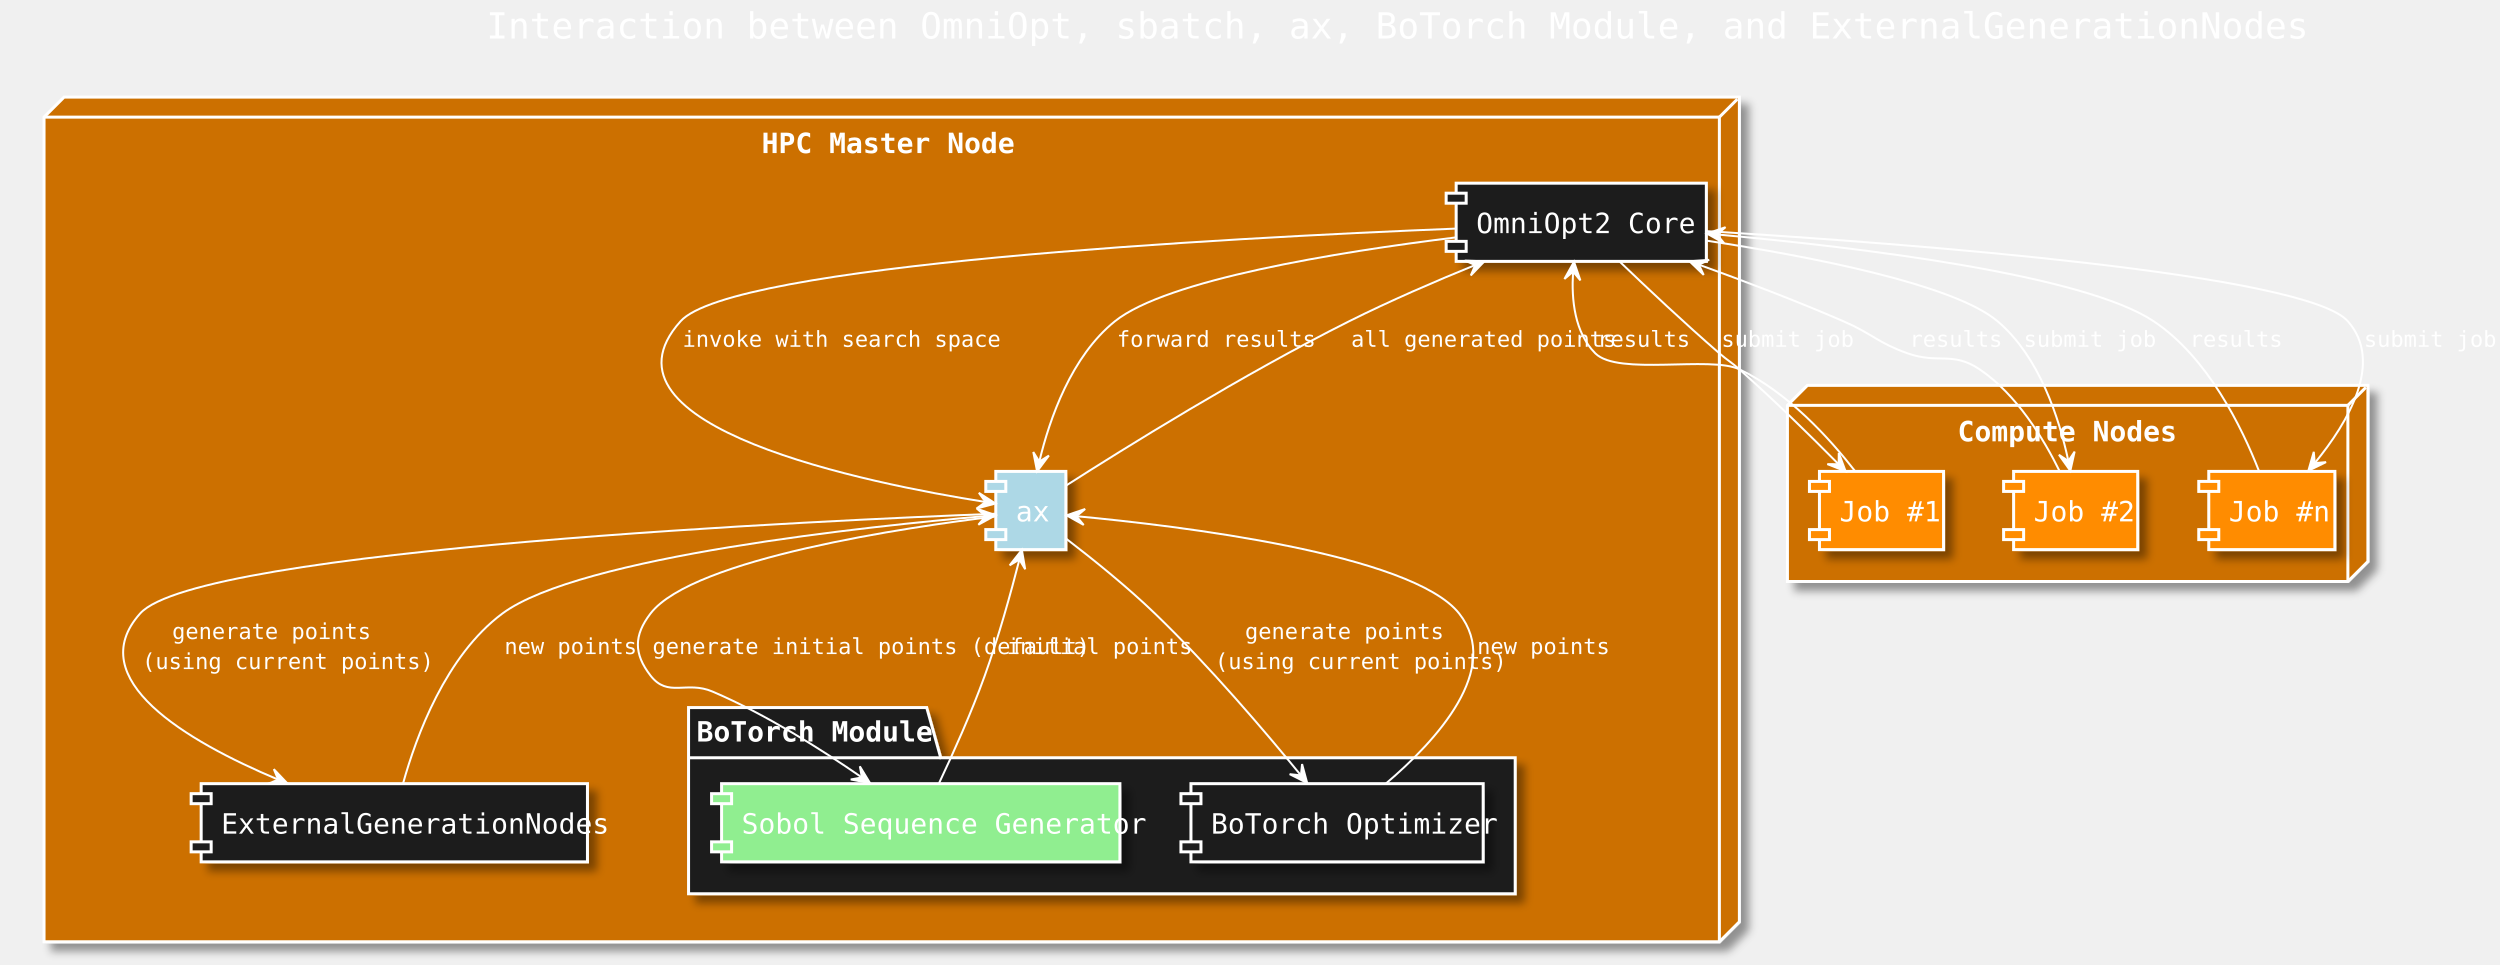
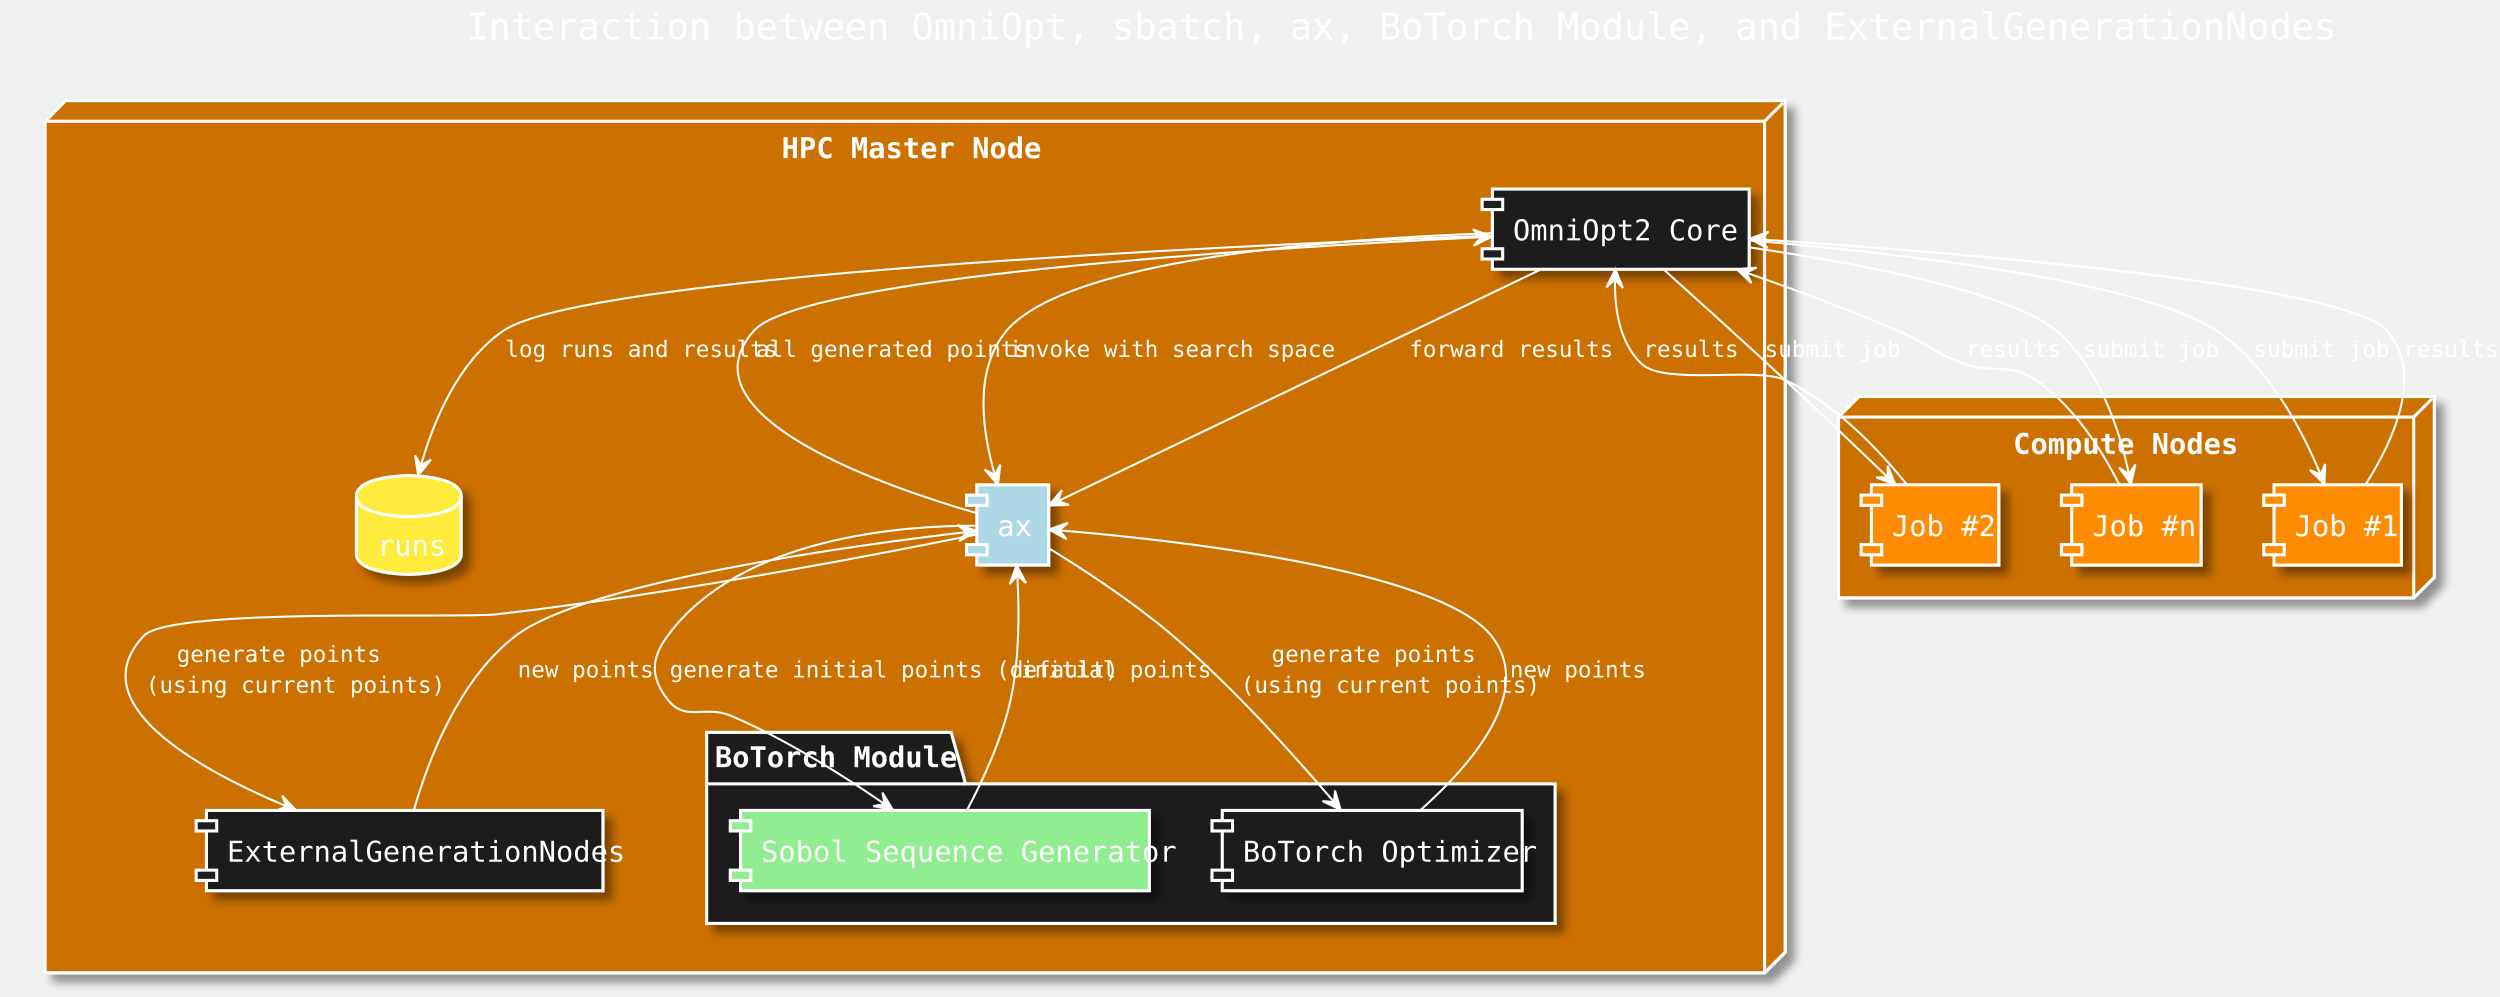
- <svg xmlns="http://www.w3.org/2000/svg" contentScriptType="application/ecmascript" contentStyleType="text/css" height="482px" preserveAspectRatio="none" style="width:1249px;height:482px;background:#000000;" version="1.1" viewBox="0 0 1249 482" width="1249px" zoomAndPan="magnify">
+ <svg xmlns="http://www.w3.org/2000/svg" contentScriptType="application/ecmascript" contentStyleType="text/css" height="485px" preserveAspectRatio="none" style="width:1217px;height:485px;background:#000000;" version="1.1" viewBox="0 0 1217 485" width="1217px" zoomAndPan="magnify">
  <defs>
-     <filter height="300%" id="f1tculja9r3y1k" width="300%" x="-1" y="-1">
+     <filter height="300%" id="f1m0fmux28kxao" width="300%" x="-1" y="-1">
      <feGaussianBlur result="blurOut" stdDeviation="2.0" />
      <feColorMatrix in="blurOut" result="blurOut2" type="matrix" values="0 0 0 0 0 0 0 0 0 0 0 0 0 0 0 0 0 0 .4 0" />
      <feOffset dx="4.0" dy="4.0" in="blurOut2" result="blurOut3" />
      <feBlend in="SourceGraphic" in2="blurOut3" mode="normal" />
    </filter>
  </defs>
  <g>
-     <text fill="#FFFFFF" font-family="Monospace" font-size="18" lengthAdjust="spacingAndGlyphs" textLength="770" x="243" y="19.242">Interaction between OmniOpt, sbatch, ax, BoTorch Module, and ExternalGenerationNodes</text>
-     <polygon fill="#CC7000" filter="url(#f1tculja9r3y1k)" points="22,58.516,32,48.516,869,48.516,869,460.516,859,470.516,22,470.516,22,58.516" style="stroke: #FFFFFF; stroke-width: 1.5;" />
-     <line style="stroke: #FFFFFF; stroke-width: 1.5;" x1="859" x2="868" y1="58.516" y2="49.516" />
-     <line style="stroke: #FFFFFF; stroke-width: 1.5;" x1="22" x2="859" y1="58.516" y2="58.516" />
-     <line style="stroke: #FFFFFF; stroke-width: 1.5;" x1="859" x2="859" y1="58.516" y2="470.516" />
-     <text fill="#FFFFFF" font-family="Monospace" font-size="14" font-weight="bold" lengthAdjust="spacingAndGlyphs" textLength="122" x="380.5" y="76.482">HPC Master Node</text>
-     <polygon fill="#1E1E1E" filter="url(#f1tculja9r3y1k)" points="344,353.516,463,353.516,470,378.584,757,378.584,757,446.516,344,446.516,344,353.516" style="stroke: #FFFFFF; stroke-width: 1.5;" />
-     <line style="stroke: #FFFFFF; stroke-width: 1.5;" x1="344" x2="470" y1="378.584" y2="378.584" />
-     <text fill="#FFFFFF" font-family="Monospace" font-size="14" font-weight="bold" lengthAdjust="spacingAndGlyphs" textLength="113" x="348" y="370.482">BoTorch Module</text>
-     <polygon fill="#CC7000" filter="url(#f1tculja9r3y1k)" points="893,202.516,903,192.516,1183,192.516,1183,280.516,1173,290.516,893,290.516,893,202.516" style="stroke: #FFFFFF; stroke-width: 1.5;" />
-     <line style="stroke: #FFFFFF; stroke-width: 1.5;" x1="1173" x2="1182" y1="202.516" y2="193.516" />
-     <line style="stroke: #FFFFFF; stroke-width: 1.5;" x1="893" x2="1173" y1="202.516" y2="202.516" />
-     <line style="stroke: #FFFFFF; stroke-width: 1.5;" x1="1173" x2="1173" y1="202.516" y2="290.516" />
-     <text fill="#FFFFFF" font-family="Monospace" font-size="14" font-weight="bold" lengthAdjust="spacingAndGlyphs" textLength="112" x="978" y="220.482">Compute Nodes</text>
-     <rect fill="#1E1E1E" filter="url(#f1tculja9r3y1k)" height="39.068" style="stroke: #FFFFFF; stroke-width: 1.5;" width="125" x="727.5" y="91.516" />
-     <rect fill="#1E1E1E" height="5" style="stroke: #FFFFFF; stroke-width: 1.5;" width="10" x="722.5" y="96.516" />
-     <rect fill="#1E1E1E" height="5" style="stroke: #FFFFFF; stroke-width: 1.5;" width="10" x="722.5" y="120.584" />
-     <text fill="#FFFFFF" font-family="Monospace" font-size="14" lengthAdjust="spacingAndGlyphs" textLength="105" x="737.5" y="116.482">OmniOpt2 Core</text>
-     <rect fill="#ADD8E6" filter="url(#f1tculja9r3y1k)" height="39.068" style="stroke: #FFFFFF; stroke-width: 1.5;" width="35" x="497.5" y="235.516" />
-     <rect fill="#ADD8E6" height="5" style="stroke: #FFFFFF; stroke-width: 1.5;" width="10" x="492.5" y="240.516" />
-     <rect fill="#ADD8E6" height="5" style="stroke: #FFFFFF; stroke-width: 1.5;" width="10" x="492.5" y="264.584" />
-     <text fill="#FFFFFF" font-family="Monospace" font-size="14" lengthAdjust="spacingAndGlyphs" textLength="15" x="507.5" y="260.482">ax</text>
-     <rect fill="#1E1E1E" filter="url(#f1tculja9r3y1k)" height="39.068" style="stroke: #FFFFFF; stroke-width: 1.5;" width="193" x="100.5" y="391.516" />
-     <rect fill="#1E1E1E" height="5" style="stroke: #FFFFFF; stroke-width: 1.5;" width="10" x="95.5" y="396.516" />
-     <rect fill="#1E1E1E" height="5" style="stroke: #FFFFFF; stroke-width: 1.5;" width="10" x="95.5" y="420.584" />
-     <text fill="#FFFFFF" font-family="Monospace" font-size="14" lengthAdjust="spacingAndGlyphs" textLength="173" x="110.5" y="416.482">ExternalGenerationNodes</text>
-     <rect fill="#90EE90" filter="url(#f1tculja9r3y1k)" height="39.068" style="stroke: #FFFFFF; stroke-width: 1.5;" width="199" x="360.5" y="391.516" />
-     <rect fill="#90EE90" height="5" style="stroke: #FFFFFF; stroke-width: 1.5;" width="10" x="355.5" y="396.516" />
-     <rect fill="#90EE90" height="5" style="stroke: #FFFFFF; stroke-width: 1.5;" width="10" x="355.5" y="420.584" />
-     <text fill="#FFFFFF" font-family="Monospace" font-size="14" lengthAdjust="spacingAndGlyphs" textLength="179" x="370.5" y="416.482">Sobol Sequence Generator</text>
-     <rect fill="#1E1E1E" filter="url(#f1tculja9r3y1k)" height="39.068" style="stroke: #FFFFFF; stroke-width: 1.5;" width="146" x="595" y="391.516" />
-     <rect fill="#1E1E1E" height="5" style="stroke: #FFFFFF; stroke-width: 1.5;" width="10" x="590" y="396.516" />
-     <rect fill="#1E1E1E" height="5" style="stroke: #FFFFFF; stroke-width: 1.5;" width="10" x="590" y="420.584" />
-     <text fill="#FFFFFF" font-family="Monospace" font-size="14" lengthAdjust="spacingAndGlyphs" textLength="126" x="605" y="416.482">BoTorch Optimizer</text>
-     <rect fill="#FF8C00" filter="url(#f1tculja9r3y1k)" height="39.068" style="stroke: #FFFFFF; stroke-width: 1.5;" width="62" x="909" y="235.516" />
-     <rect fill="#FF8C00" height="5" style="stroke: #FFFFFF; stroke-width: 1.5;" width="10" x="904" y="240.516" />
-     <rect fill="#FF8C00" height="5" style="stroke: #FFFFFF; stroke-width: 1.5;" width="10" x="904" y="264.584" />
-     <text fill="#FFFFFF" font-family="Monospace" font-size="14" lengthAdjust="spacingAndGlyphs" textLength="42" x="919" y="260.482">Job #1</text>
-     <rect fill="#FF8C00" filter="url(#f1tculja9r3y1k)" height="39.068" style="stroke: #FFFFFF; stroke-width: 1.5;" width="62" x="1006" y="235.516" />
-     <rect fill="#FF8C00" height="5" style="stroke: #FFFFFF; stroke-width: 1.5;" width="10" x="1001" y="240.516" />
-     <rect fill="#FF8C00" height="5" style="stroke: #FFFFFF; stroke-width: 1.5;" width="10" x="1001" y="264.584" />
-     <text fill="#FFFFFF" font-family="Monospace" font-size="14" lengthAdjust="spacingAndGlyphs" textLength="42" x="1016" y="260.482">Job #2</text>
-     <rect fill="#FF8C00" filter="url(#f1tculja9r3y1k)" height="39.068" style="stroke: #FFFFFF; stroke-width: 1.5;" width="63" x="1103.5" y="235.516" />
-     <rect fill="#FF8C00" height="5" style="stroke: #FFFFFF; stroke-width: 1.5;" width="10" x="1098.5" y="240.516" />
-     <rect fill="#FF8C00" height="5" style="stroke: #FFFFFF; stroke-width: 1.5;" width="10" x="1098.5" y="264.584" />
-     <text fill="#FFFFFF" font-family="Monospace" font-size="14" lengthAdjust="spacingAndGlyphs" textLength="43" x="1113.5" y="260.482">Job #n</text>
-     <path d="M727.17,114.216 C609.5,118.996 365.4,132.236 340,160.516 C292.62,213.276 434.6,241.646 492.04,250.736 " fill="none" id="OmniOptCore-&gt;ax_module" style="stroke: #FFFFFF; stroke-width: 1.0;" />
-     <polygon fill="#FFFFFF" points="497.32,251.556,489.045,246.216,492.38,250.785,487.811,254.12,497.32,251.556" style="stroke: #FFFFFF; stroke-width: 1.0;" />
-     <text fill="#FFFFFF" font-family="Monospace" font-size="11" lengthAdjust="spacingAndGlyphs" textLength="130" x="341" y="173.275">invoke with search space</text>
-     <path d="M532.68,242.546 C561.58,224.046 621.02,187.016 674,160.516 C694.15,150.436 716.91,140.596 736.9,132.446 " fill="none" id="ax_module-&gt;OmniOptCore" style="stroke: #FFFFFF; stroke-width: 1.0;" />
-     <polygon fill="#FFFFFF" points="741.65,130.526,731.806,130.207,737.018,132.407,734.817,137.619,741.65,130.526" style="stroke: #FFFFFF; stroke-width: 1.0;" />
-     <text fill="#FFFFFF" font-family="Monospace" font-size="11" lengthAdjust="spacingAndGlyphs" textLength="105" x="675" y="173.275">all generated points</text>
-     <path d="M727.43,118.596 C667.6,125.996 582.81,139.776 557,160.516 C535.3,177.956 524.43,209.006 519.27,230.506 " fill="none" id="OmniOptCore-&gt;ax_module-1" style="stroke: #FFFFFF; stroke-width: 1.0;" />
-     <polygon fill="#FFFFFF" points="518.13,235.486,524.036,227.604,519.245,230.612,516.237,225.821,518.13,235.486" style="stroke: #FFFFFF; stroke-width: 1.0;" />
-     <text fill="#FFFFFF" font-family="Monospace" font-size="11" lengthAdjust="spacingAndGlyphs" textLength="81" x="558" y="173.275">forward results</text>
-     <path d="M497.29,258.006 C454.27,263.236 346.22,278.916 325,306.516 C316.6,317.436 316.56,326.626 325,337.516 C333.71,348.766 342.92,339.926 356,345.516 C382.63,356.896 410.39,374.446 430.52,388.366 " fill="none" id="ax_module-&gt;sobol" style="stroke: #FFFFFF; stroke-width: 1.0;" />
-     <polygon fill="#FFFFFF" points="434.7,391.276,429.589,382.857,430.593,388.424,425.026,389.428,434.7,391.276" style="stroke: #FFFFFF; stroke-width: 1.0;" />
-     <text fill="#FFFFFF" font-family="Monospace" font-size="11" lengthAdjust="spacingAndGlyphs" textLength="161" x="326" y="326.775">generate initial points (default)</text>
-     <path d="M469.16,391.236 C476.01,376.766 485.29,356.156 492,337.516 C498.9,318.336 505.07,296.026 509.28,279.596 " fill="none" id="sobol-&gt;ax_module" style="stroke: #FFFFFF; stroke-width: 1.0;" />
-     <polygon fill="#FFFFFF" points="510.52,274.696,504.43,282.436,509.291,279.542,512.184,284.403,510.52,274.696" style="stroke: #FFFFFF; stroke-width: 1.0;" />
-     <text fill="#FFFFFF" font-family="Monospace" font-size="11" lengthAdjust="spacingAndGlyphs" textLength="65" x="503" y="326.775">initial points</text>
-     <path d="M532.76,269.216 C545.52,278.996 562.9,292.936 577,306.516 C604.09,332.606 632.23,365.686 649.91,387.336 " fill="none" id="ax_module-&gt;botorch" style="stroke: #FFFFFF; stroke-width: 1.0;" />
-     <polygon fill="#FFFFFF" points="653.09,391.236,650.519,381.728,649.937,387.355,644.31,386.773,653.09,391.236" style="stroke: #FFFFFF; stroke-width: 1.0;" />
-     <text fill="#FFFFFF" font-family="Monospace" font-size="11" lengthAdjust="spacingAndGlyphs" textLength="83" x="622" y="319.275">generate points</text>
-     <text fill="#FFFFFF" font-family="Monospace" font-size="11" lengthAdjust="spacingAndGlyphs" textLength="113" x="607" y="334.257">(using current points)</text>
-     <path d="M692.38,391.476 C717.68,369.976 750.75,333.996 729,306.516 C705.34,276.626 588.35,262.636 538.05,257.926 " fill="none" id="botorch-&gt;ax_module" style="stroke: #FFFFFF; stroke-width: 1.0;" />
-     <polygon fill="#FFFFFF" points="532.82,257.456,541.417,262.261,537.799,257.912,542.148,254.294,532.82,257.456" style="stroke: #FFFFFF; stroke-width: 1.0;" />
-     <text fill="#FFFFFF" font-family="Monospace" font-size="11" lengthAdjust="spacingAndGlyphs" textLength="58" x="738" y="326.775">new points</text>
-     <path d="M497.24,256.666 C417.95,259.736 99,274.036 70,306.516 C40.79,339.236 92.85,370.086 138.87,389.456 " fill="none" id="ax_module-&gt;external_nodes" style="stroke: #FFFFFF; stroke-width: 1.0;" />
-     <polygon fill="#FFFFFF" points="143.59,391.406,136.802,384.27,138.97,389.495,133.744,391.663,143.59,391.406" style="stroke: #FFFFFF; stroke-width: 1.0;" />
-     <text fill="#FFFFFF" font-family="Monospace" font-size="11" lengthAdjust="spacingAndGlyphs" textLength="83" x="86" y="319.275">generate points</text>
-     <text fill="#FFFFFF" font-family="Monospace" font-size="11" lengthAdjust="spacingAndGlyphs" textLength="113" x="71" y="334.257">(using current points)</text>
-     <path d="M201.36,391.436 C207.93,367.816 222.7,327.556 251,306.516 C289.36,277.986 435.43,262.776 492.22,257.836 " fill="none" id="external_nodes-&gt;ax_module" style="stroke: #FFFFFF; stroke-width: 1.0;" />
-     <polygon fill="#FFFFFF" points="497.43,257.396,488.12,254.181,492.448,257.824,488.806,262.152,497.43,257.396" style="stroke: #FFFFFF; stroke-width: 1.0;" />
-     <text fill="#FFFFFF" font-family="Monospace" font-size="11" lengthAdjust="spacingAndGlyphs" textLength="58" x="252" y="326.775">new points</text>
-     <path d="M809.26,130.776 C822.9,143.866 841.76,161.606 859,176.516 C863.3,180.236 864.74,180.746 869,184.516 C886.12,199.676 904.54,217.766 918.33,231.686 " fill="none" id="OmniOptCore-&gt;Job1" style="stroke: #FFFFFF; stroke-width: 1.0;" />
-     <polygon fill="#FFFFFF" points="922.09,235.496,918.648,226.268,918.59,231.925,912.934,231.868,922.09,235.496" style="stroke: #FFFFFF; stroke-width: 1.0;" />
-     <text fill="#FFFFFF" font-family="Monospace" font-size="11" lengthAdjust="spacingAndGlyphs" textLength="56" x="860" y="173.275">submit job</text>
-     <path d="M926.85,235.446 C914.09,219.036 893.16,195.966 869,184.516 C854.45,177.616 808.37,187.916 797,176.516 C786.68,166.166 785.02,149.736 785.9,136.046 " fill="none" id="Job1-&gt;OmniOptCore" style="stroke: #FFFFFF; stroke-width: 1.0;" />
-     <polygon fill="#FFFFFF" points="786.37,130.766,781.589,139.377,785.928,135.746,789.558,140.084,786.37,130.766" style="stroke: #FFFFFF; stroke-width: 1.0;" />
-     <text fill="#FFFFFF" font-family="Monospace" font-size="11" lengthAdjust="spacingAndGlyphs" textLength="35" x="798" y="173.275">results</text>
-     <path d="M852.63,120.236 C905.59,128.316 976.24,142.106 998,160.516 C1018.88,178.186 1028.78,208.896 1033.34,230.286 " fill="none" id="OmniOptCore-&gt;Job2" style="stroke: #FFFFFF; stroke-width: 1.0;" />
-     <polygon fill="#FFFFFF" points="1034.34,235.236,1036.486,225.624,1033.354,230.334,1028.644,227.202,1034.34,235.236" style="stroke: #FFFFFF; stroke-width: 1.0;" />
-     <text fill="#FFFFFF" font-family="Monospace" font-size="11" lengthAdjust="spacingAndGlyphs" textLength="56" x="1011" y="173.275">submit job</text>
-     <path d="M1028.98,235.406 C1021.12,219.426 1007.61,197.046 989,184.516 C975.4,175.366 968.45,181.996 953,176.516 C938.02,171.196 935.59,166.846 921,160.516 C897.73,150.426 871.62,140.486 848.86,132.266 " fill="none" id="Job2-&gt;OmniOptCore" style="stroke: #FFFFFF; stroke-width: 1.0;" />
-     <polygon fill="#FFFFFF" points="844.06,130.536,851.169,137.352,848.764,132.232,853.883,129.826,844.06,130.536" style="stroke: #FFFFFF; stroke-width: 1.0;" />
-     <text fill="#FFFFFF" font-family="Monospace" font-size="11" lengthAdjust="spacingAndGlyphs" textLength="35" x="954" y="173.275">results</text>
-     <path d="M852.72,115.486 C955.9,121.846 1152.2,136.916 1173,160.516 C1190.92,180.846 1173.31,210.746 1156.56,231.226 " fill="none" id="OmniOptCore-&gt;JobN" style="stroke: #FFFFFF; stroke-width: 1.0;" />
-     <polygon fill="#FFFFFF" points="1153.24,235.196,1162.09,230.875,1156.455,231.367,1155.963,225.731,1153.24,235.196" style="stroke: #FFFFFF; stroke-width: 1.0;" />
-     <text fill="#FFFFFF" font-family="Monospace" font-size="11" lengthAdjust="spacingAndGlyphs" textLength="56" x="1181" y="173.275">submit job</text>
-     <path d="M1128.54,235.196 C1120.06,213.496 1102.99,178.506 1076,160.516 C1041.16,137.296 930.95,123.776 857.95,117.156 " fill="none" id="JobN-&gt;OmniOptCore" style="stroke: #FFFFFF; stroke-width: 1.0;" />
-     <polygon fill="#FFFFFF" points="852.76,116.696,861.371,121.477,857.74,117.138,862.079,113.508,852.76,116.696" style="stroke: #FFFFFF; stroke-width: 1.0;" />
-     <text fill="#FFFFFF" font-family="Monospace" font-size="11" lengthAdjust="spacingAndGlyphs" textLength="35" x="1094" y="173.275">results</text>
+     <text fill="#FFFFFF" font-family="Monospace" font-size="18" lengthAdjust="spacingAndGlyphs" textLength="770" x="227" y="19.242">Interaction between OmniOpt, sbatch, ax, BoTorch Module, and ExternalGenerationNodes</text>
+     <polygon fill="#CC7000" filter="url(#f1m0fmux28kxao)" points="22,59.016,32,49.016,869,49.016,869,463.516,859,473.516,22,473.516,22,59.016" style="stroke: #FFFFFF; stroke-width: 1.5;" />
+     <line style="stroke: #FFFFFF; stroke-width: 1.5;" x1="859" x2="868" y1="59.016" y2="50.016" />
+     <line style="stroke: #FFFFFF; stroke-width: 1.5;" x1="22" x2="859" y1="59.016" y2="59.016" />
+     <line style="stroke: #FFFFFF; stroke-width: 1.5;" x1="859" x2="859" y1="59.016" y2="473.516" />
+     <text fill="#FFFFFF" font-family="Monospace" font-size="14" font-weight="bold" lengthAdjust="spacingAndGlyphs" textLength="122" x="380.5" y="76.982">HPC Master Node</text>
+     <polygon fill="#1E1E1E" filter="url(#f1m0fmux28kxao)" points="344,356.516,463,356.516,470,381.584,757,381.584,757,449.516,344,449.516,344,356.516" style="stroke: #FFFFFF; stroke-width: 1.5;" />
+     <line style="stroke: #FFFFFF; stroke-width: 1.5;" x1="344" x2="470" y1="381.584" y2="381.584" />
+     <text fill="#FFFFFF" font-family="Monospace" font-size="14" font-weight="bold" lengthAdjust="spacingAndGlyphs" textLength="113" x="348" y="373.482">BoTorch Module</text>
+     <polygon fill="#CC7000" filter="url(#f1m0fmux28kxao)" points="895,203.016,905,193.016,1185,193.016,1185,281.016,1175,291.016,895,291.016,895,203.016" style="stroke: #FFFFFF; stroke-width: 1.5;" />
+     <line style="stroke: #FFFFFF; stroke-width: 1.5;" x1="1175" x2="1184" y1="203.016" y2="194.016" />
+     <line style="stroke: #FFFFFF; stroke-width: 1.5;" x1="895" x2="1175" y1="203.016" y2="203.016" />
+     <line style="stroke: #FFFFFF; stroke-width: 1.5;" x1="1175" x2="1175" y1="203.016" y2="291.016" />
+     <text fill="#FFFFFF" font-family="Monospace" font-size="14" font-weight="bold" lengthAdjust="spacingAndGlyphs" textLength="112" x="980" y="220.982">Compute Nodes</text>
+     <rect fill="#1E1E1E" filter="url(#f1m0fmux28kxao)" height="39.068" style="stroke: #FFFFFF; stroke-width: 1.5;" width="125" x="726.5" y="92.016" />
+     <rect fill="#1E1E1E" height="5" style="stroke: #FFFFFF; stroke-width: 1.5;" width="10" x="721.5" y="97.016" />
+     <rect fill="#1E1E1E" height="5" style="stroke: #FFFFFF; stroke-width: 1.5;" width="10" x="721.5" y="121.084" />
+     <text fill="#FFFFFF" font-family="Monospace" font-size="14" lengthAdjust="spacingAndGlyphs" textLength="105" x="736.5" y="116.982">OmniOpt2 Core</text>
+     <rect fill="#ADD8E6" filter="url(#f1m0fmux28kxao)" height="39.068" style="stroke: #FFFFFF; stroke-width: 1.5;" width="35" x="475.5" y="236.016" />
+     <rect fill="#ADD8E6" height="5" style="stroke: #FFFFFF; stroke-width: 1.5;" width="10" x="470.5" y="241.016" />
+     <rect fill="#ADD8E6" height="5" style="stroke: #FFFFFF; stroke-width: 1.5;" width="10" x="470.5" y="265.084" />
+     <text fill="#FFFFFF" font-family="Monospace" font-size="14" lengthAdjust="spacingAndGlyphs" textLength="15" x="485.5" y="260.982">ax</text>
+     <rect fill="#1E1E1E" filter="url(#f1m0fmux28kxao)" height="39.068" style="stroke: #FFFFFF; stroke-width: 1.5;" width="193" x="100.5" y="394.516" />
+     <rect fill="#1E1E1E" height="5" style="stroke: #FFFFFF; stroke-width: 1.5;" width="10" x="95.5" y="399.516" />
+     <rect fill="#1E1E1E" height="5" style="stroke: #FFFFFF; stroke-width: 1.5;" width="10" x="95.5" y="423.584" />
+     <text fill="#FFFFFF" font-family="Monospace" font-size="14" lengthAdjust="spacingAndGlyphs" textLength="173" x="110.5" y="419.482">ExternalGenerationNodes</text>
+     <path d="M173.5,241.516 C173.5,231.516 199,231.516 199,231.516 C199,231.516 224.5,231.516 224.5,241.516 L224.5,269.584 C224.5,279.584 199,279.584 199,279.584 C199,279.584 173.5,279.584 173.5,269.584 L173.5,241.516 " fill="#FFEB3B" filter="url(#f1m0fmux28kxao)" style="stroke: #FFFFFF; stroke-width: 1.5;" />
+     <path d="M173.5,241.516 C173.5,251.516 199,251.516 199,251.516 C199,251.516 224.5,251.516 224.5,241.516 " fill="none" style="stroke: #FFFFFF; stroke-width: 1.5;" />
+     <text fill="#FFFFFF" font-family="Monospace" font-size="14" lengthAdjust="spacingAndGlyphs" textLength="31" x="183.5" y="270.482">runs</text>
+     <rect fill="#90EE90" filter="url(#f1m0fmux28kxao)" height="39.068" style="stroke: #FFFFFF; stroke-width: 1.5;" width="199" x="360.5" y="394.516" />
+     <rect fill="#90EE90" height="5" style="stroke: #FFFFFF; stroke-width: 1.5;" width="10" x="355.5" y="399.516" />
+     <rect fill="#90EE90" height="5" style="stroke: #FFFFFF; stroke-width: 1.5;" width="10" x="355.5" y="423.584" />
+     <text fill="#FFFFFF" font-family="Monospace" font-size="14" lengthAdjust="spacingAndGlyphs" textLength="179" x="370.5" y="419.482">Sobol Sequence Generator</text>
+     <rect fill="#1E1E1E" filter="url(#f1m0fmux28kxao)" height="39.068" style="stroke: #FFFFFF; stroke-width: 1.5;" width="146" x="595" y="394.516" />
+     <rect fill="#1E1E1E" height="5" style="stroke: #FFFFFF; stroke-width: 1.5;" width="10" x="590" y="399.516" />
+     <rect fill="#1E1E1E" height="5" style="stroke: #FFFFFF; stroke-width: 1.5;" width="10" x="590" y="423.584" />
+     <text fill="#FFFFFF" font-family="Monospace" font-size="14" lengthAdjust="spacingAndGlyphs" textLength="126" x="605" y="419.482">BoTorch Optimizer</text>
+     <rect fill="#FF8C00" filter="url(#f1m0fmux28kxao)" height="39.068" style="stroke: #FFFFFF; stroke-width: 1.5;" width="62" x="1107" y="236.016" />
+     <rect fill="#FF8C00" height="5" style="stroke: #FFFFFF; stroke-width: 1.5;" width="10" x="1102" y="241.016" />
+     <rect fill="#FF8C00" height="5" style="stroke: #FFFFFF; stroke-width: 1.5;" width="10" x="1102" y="265.084" />
+     <text fill="#FFFFFF" font-family="Monospace" font-size="14" lengthAdjust="spacingAndGlyphs" textLength="42" x="1117" y="260.982">Job #1</text>
+     <rect fill="#FF8C00" filter="url(#f1m0fmux28kxao)" height="39.068" style="stroke: #FFFFFF; stroke-width: 1.5;" width="62" x="911" y="236.016" />
+     <rect fill="#FF8C00" height="5" style="stroke: #FFFFFF; stroke-width: 1.5;" width="10" x="906" y="241.016" />
+     <rect fill="#FF8C00" height="5" style="stroke: #FFFFFF; stroke-width: 1.5;" width="10" x="906" y="265.084" />
+     <text fill="#FFFFFF" font-family="Monospace" font-size="14" lengthAdjust="spacingAndGlyphs" textLength="42" x="921" y="260.982">Job #2</text>
+     <rect fill="#FF8C00" filter="url(#f1m0fmux28kxao)" height="39.068" style="stroke: #FFFFFF; stroke-width: 1.5;" width="63" x="1008.5" y="236.016" />
+     <rect fill="#FF8C00" height="5" style="stroke: #FFFFFF; stroke-width: 1.5;" width="10" x="1003.5" y="241.016" />
+     <rect fill="#FF8C00" height="5" style="stroke: #FFFFFF; stroke-width: 1.5;" width="10" x="1003.5" y="265.084" />
+     <text fill="#FFFFFF" font-family="Monospace" font-size="14" lengthAdjust="spacingAndGlyphs" textLength="43" x="1018.5" y="260.982">Job #n</text>
+     <path d="M726.42,113.506 C647.86,116.226 519.73,126.066 490,161.016 C473.73,180.136 478.2,210.266 484.3,231.136 " fill="none" id="OmniOptCore-&gt;ax_module" style="stroke: #FFFFFF; stroke-width: 1.0;" />
+     <polygon fill="#FFFFFF" points="485.79,235.966,486.96,226.187,484.317,231.188,479.315,228.544,485.79,235.966" style="stroke: #FFFFFF; stroke-width: 1.0;" />
+     <text fill="#FFFFFF" font-family="Monospace" font-size="11" lengthAdjust="spacingAndGlyphs" textLength="130" x="491" y="173.775">invoke with search space</text>
+     <path d="M475.25,249.736 C432.49,237.406 329.93,202.596 367,161.016 C390.1,135.106 607.45,121.076 720.85,115.466 " fill="none" id="ax_module-&gt;OmniOptCore" style="stroke: #FFFFFF; stroke-width: 1.0;" />
+     <polygon fill="#FFFFFF" points="726.17,115.206,716.986,111.647,721.176,115.448,717.375,119.638,726.17,115.206" style="stroke: #FFFFFF; stroke-width: 1.0;" />
+     <text fill="#FFFFFF" font-family="Monospace" font-size="11" lengthAdjust="spacingAndGlyphs" textLength="105" x="368" y="173.775">all generated points</text>
+     <path d="M750.3,131.076 C687.45,161.226 565.19,219.886 515.15,243.886 " fill="none" id="OmniOptCore-&gt;ax_module-1" style="stroke: #FFFFFF; stroke-width: 1.0;" />
+     <polygon fill="#FFFFFF" points="510.54,246.106,520.384,245.809,515.046,243.939,516.917,238.6,510.54,246.106" style="stroke: #FFFFFF; stroke-width: 1.0;" />
+     <text fill="#FFFFFF" font-family="Monospace" font-size="11" lengthAdjust="spacingAndGlyphs" textLength="81" x="686" y="173.775">forward results</text>
+     <path d="M475.48,255.916 C440.09,255.786 360.44,261.176 325,309.516 C316.85,320.626 316.56,329.626 325,340.516 C333.71,351.766 342.92,342.926 356,348.516 C382.63,359.896 410.39,377.446 430.52,391.366 " fill="none" id="ax_module-&gt;sobol" style="stroke: #FFFFFF; stroke-width: 1.0;" />
+     <polygon fill="#FFFFFF" points="434.7,394.276,429.589,385.857,430.593,391.424,425.026,392.428,434.7,394.276" style="stroke: #FFFFFF; stroke-width: 1.0;" />
+     <text fill="#FFFFFF" font-family="Monospace" font-size="11" lengthAdjust="spacingAndGlyphs" textLength="161" x="326" y="329.775">generate initial points (default)</text>
+     <path d="M470.76,394.346 C478.33,380.116 487.83,359.746 492,340.516 C496.35,320.496 496.22,297.156 495.23,280.166 " fill="none" id="sobol-&gt;ax_module" style="stroke: #FFFFFF; stroke-width: 1.0;" />
+     <polygon fill="#FFFFFF" points="494.9,275.106,491.5,284.349,495.229,280.095,499.483,283.823,494.9,275.106" style="stroke: #FFFFFF; stroke-width: 1.0;" />
+     <text fill="#FFFFFF" font-family="Monospace" font-size="11" lengthAdjust="spacingAndGlyphs" textLength="65" x="497" y="329.775">initial points</text>
+     <path d="M510.52,266.866 C526.87,276.866 551.59,292.916 571,309.516 C600.61,334.826 630.65,368.366 649.3,390.306 " fill="none" id="ax_module-&gt;botorch" style="stroke: #FFFFFF; stroke-width: 1.0;" />
+     <polygon fill="#FFFFFF" points="652.64,394.266,649.879,384.812,649.41,390.45,643.772,389.981,652.64,394.266" style="stroke: #FFFFFF; stroke-width: 1.0;" />
+     <text fill="#FFFFFF" font-family="Monospace" font-size="11" lengthAdjust="spacingAndGlyphs" textLength="83" x="619" y="322.275">generate points</text>
+     <text fill="#FFFFFF" font-family="Monospace" font-size="11" lengthAdjust="spacingAndGlyphs" textLength="113" x="604" y="337.257">(using current points)</text>
+     <path d="M691.5,394.326 C715.86,372.686 747.59,336.566 726,309.516 C699.79,276.676 569.2,262.626 515.81,258.186 " fill="none" id="botorch-&gt;ax_module" style="stroke: #FFFFFF; stroke-width: 1.0;" />
+     <polygon fill="#FFFFFF" points="510.59,257.766,519.241,262.473,515.574,258.166,519.881,254.498,510.59,257.766" style="stroke: #FFFFFF; stroke-width: 1.0;" />
+     <text fill="#FFFFFF" font-family="Monospace" font-size="11" lengthAdjust="spacingAndGlyphs" textLength="58" x="735" y="329.775">new points</text>
+     <path d="M475.44,260.156 C434.66,268.456 330.26,288.876 242,299.016 C222.98,301.196 83.12,295.566 70,309.516 C39.76,341.666 92.84,372.866 139.34,392.456 " fill="none" id="ax_module-&gt;external_nodes" style="stroke: #FFFFFF; stroke-width: 1.0;" />
+     <polygon fill="#FFFFFF" points="144.11,394.436,137.322,387.3,139.49,392.525,134.264,394.692,144.11,394.436" style="stroke: #FFFFFF; stroke-width: 1.0;" />
+     <text fill="#FFFFFF" font-family="Monospace" font-size="11" lengthAdjust="spacingAndGlyphs" textLength="83" x="86" y="322.275">generate points</text>
+     <text fill="#FFFFFF" font-family="Monospace" font-size="11" lengthAdjust="spacingAndGlyphs" textLength="113" x="71" y="337.257">(using current points)</text>
+     <path d="M201.56,394.146 C208.28,370.596 223.15,330.816 251,309.516 C285.6,283.056 416.94,265.286 470.28,259.026 " fill="none" id="external_nodes-&gt;ax_module" style="stroke: #FFFFFF; stroke-width: 1.0;" />
+     <polygon fill="#FFFFFF" points="475.49,258.416,466.084,255.496,470.524,259.001,467.02,263.441,475.49,258.416" style="stroke: #FFFFFF; stroke-width: 1.0;" />
+     <text fill="#FFFFFF" font-family="Monospace" font-size="11" lengthAdjust="spacingAndGlyphs" textLength="58" x="252" y="329.775">new points</text>
+     <path d="M851.66,117.016 C925.47,123.326 1042.66,136.846 1079,161.016 C1104.11,177.716 1120.62,209.136 1129.63,230.916 " fill="none" id="OmniOptCore-&gt;Job1" style="stroke: #FFFFFF; stroke-width: 1.0;" />
+     <polygon fill="#FFFFFF" points="1131.55,235.686,1131.895,225.843,1129.681,231.048,1124.475,228.834,1131.55,235.686" style="stroke: #FFFFFF; stroke-width: 1.0;" />
+     <text fill="#FFFFFF" font-family="Monospace" font-size="11" lengthAdjust="spacingAndGlyphs" textLength="56" x="1097" y="173.775">submit job</text>
+     <path d="M1151.62,235.726 C1164.82,215.026 1180.36,181.916 1162,161.016 C1142.21,138.486 958.86,123.326 856.8,116.546 " fill="none" id="Job1-&gt;OmniOptCore" style="stroke: #FFFFFF; stroke-width: 1.0;" />
+     <polygon fill="#FFFFFF" points="851.7,116.216,860.418,120.799,856.689,116.545,860.944,112.816,851.7,116.216" style="stroke: #FFFFFF; stroke-width: 1.0;" />
+     <text fill="#FFFFFF" font-family="Monospace" font-size="11" lengthAdjust="spacingAndGlyphs" textLength="35" x="1170" y="173.775">results</text>
+     <path d="M809.85,131.156 C826.07,145.716 849.09,166.516 869,185.016 C885.76,200.586 904.43,218.376 918.7,232.056 " fill="none" id="OmniOptCore-&gt;Job2" style="stroke: #FFFFFF; stroke-width: 1.0;" />
+     <polygon fill="#FFFFFF" points="922.6,235.796,918.898,226.669,919.001,232.325,913.345,232.428,922.6,235.796" style="stroke: #FFFFFF; stroke-width: 1.0;" />
+     <text fill="#FFFFFF" font-family="Monospace" font-size="11" lengthAdjust="spacingAndGlyphs" textLength="56" x="859" y="173.775">submit job</text>
+     <path d="M928.35,235.966 C915.15,219.556 893.57,196.506 869,185.016 C854.82,178.386 810.29,187.866 799,177.016 C788.32,166.756 785.94,150.166 786.17,136.386 " fill="none" id="Job2-&gt;OmniOptCore" style="stroke: #FFFFFF; stroke-width: 1.0;" />
+     <polygon fill="#FFFFFF" points="786.38,131.066,781.998,139.886,786.166,136.061,789.991,140.229,786.38,131.066" style="stroke: #FFFFFF; stroke-width: 1.0;" />
+     <text fill="#FFFFFF" font-family="Monospace" font-size="11" lengthAdjust="spacingAndGlyphs" textLength="35" x="800" y="173.775">results</text>
+     <path d="M851.51,120.406 C905.63,128.356 978.62,142.156 1001,161.016 C1021.92,178.646 1031.81,209.366 1036.36,230.766 " fill="none" id="OmniOptCore-&gt;JobN" style="stroke: #FFFFFF; stroke-width: 1.0;" />
+     <polygon fill="#FFFFFF" points="1037.35,235.716,1039.502,226.105,1036.367,230.814,1031.658,227.678,1037.35,235.716" style="stroke: #FFFFFF; stroke-width: 1.0;" />
+     <text fill="#FFFFFF" font-family="Monospace" font-size="11" lengthAdjust="spacingAndGlyphs" textLength="56" x="1014" y="173.775">submit job</text>
+     <path d="M1031.7,235.926 C1023.6,219.966 1009.76,197.596 991,185.016 C977.75,176.126 971.02,182.396 956,177.016 C941.03,171.646 938.62,167.266 924,161.016 C900.27,150.866 873.63,140.986 850.33,132.816 " fill="none" id="JobN-&gt;OmniOptCore" style="stroke: #FFFFFF; stroke-width: 1.0;" />
+     <polygon fill="#FFFFFF" points="845.41,131.106,852.599,137.838,850.133,132.747,855.224,130.281,845.41,131.106" style="stroke: #FFFFFF; stroke-width: 1.0;" />
+     <text fill="#FFFFFF" font-family="Monospace" font-size="11" lengthAdjust="spacingAndGlyphs" textLength="35" x="957" y="173.775">results</text>
+     <path d="M726.39,114.666 C591.81,119.786 283.95,134.296 245,161.016 C223.04,176.076 211.13,204.736 204.96,226.366 " fill="none" id="OmniOptCore-&gt;db_runs" style="stroke: #FFFFFF; stroke-width: 1.0;" />
+     <polygon fill="#FFFFFF" points="203.59,231.426,209.792,223.775,204.89,226.598,202.067,221.695,203.59,231.426" style="stroke: #FFFFFF; stroke-width: 1.0;" />
+     <text fill="#FFFFFF" font-family="Monospace" font-size="11" lengthAdjust="spacingAndGlyphs" textLength="105" x="246" y="173.775">log runs and results</text>
  </g>
</svg>
